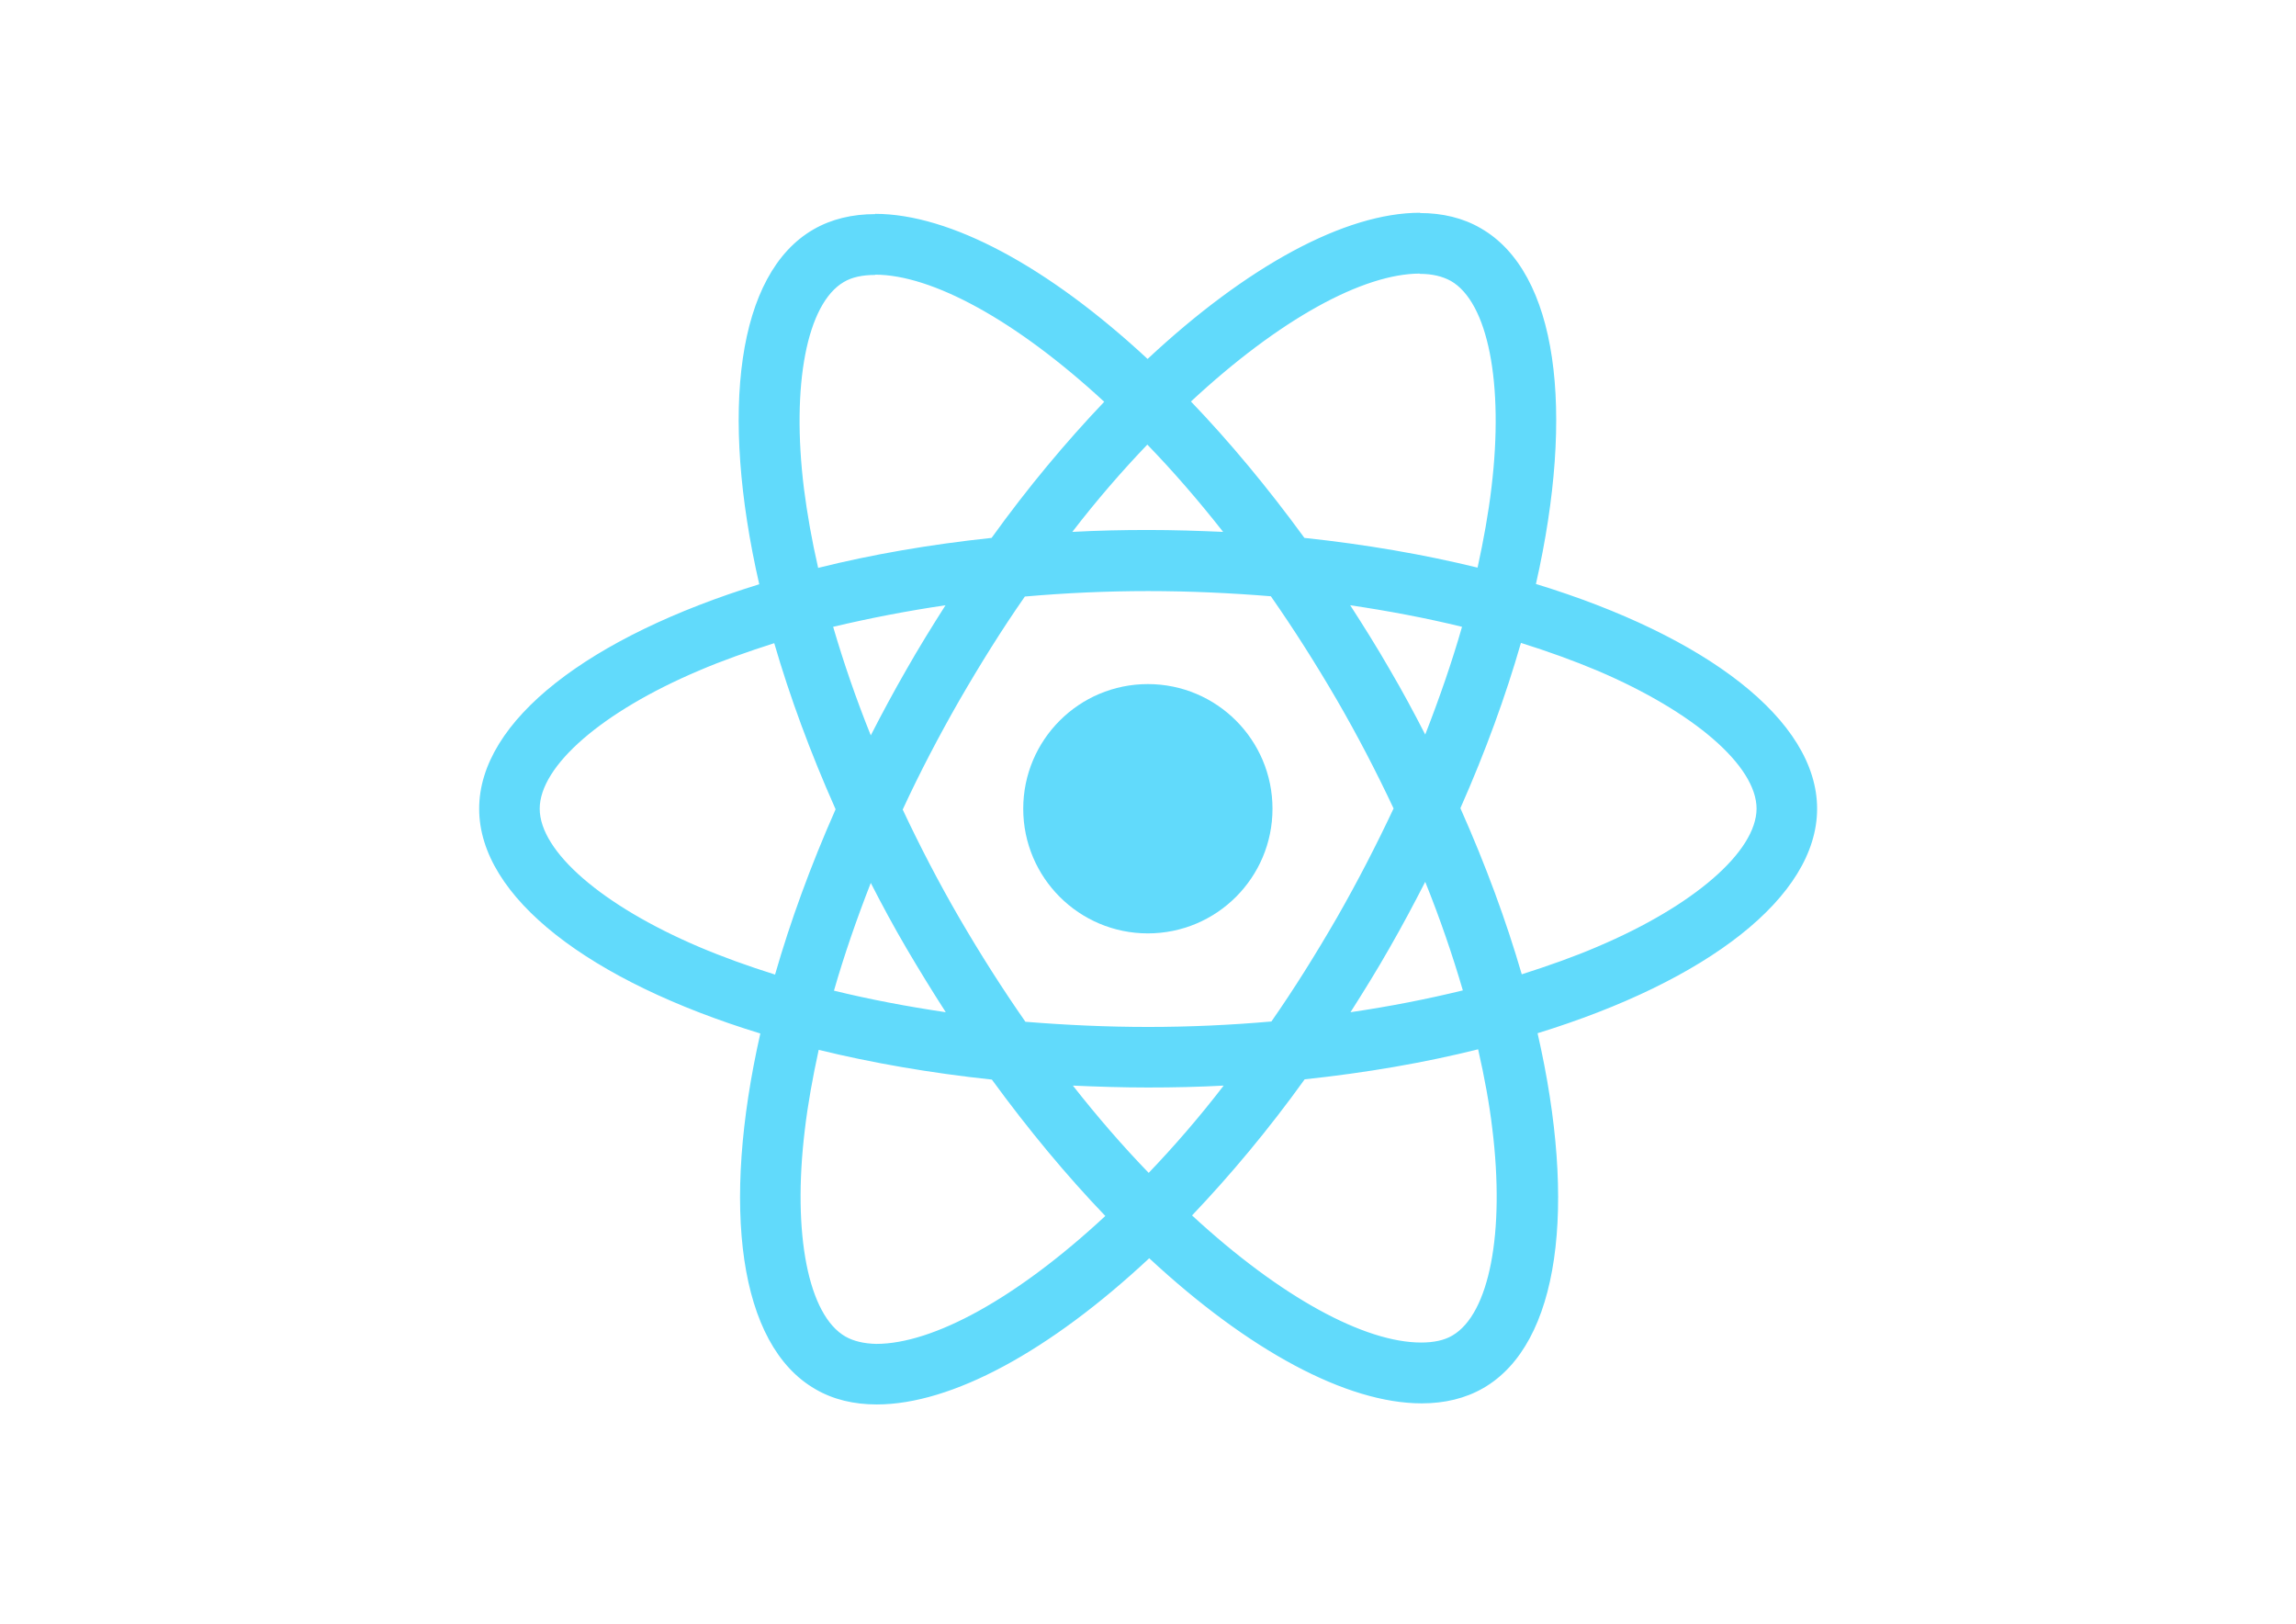
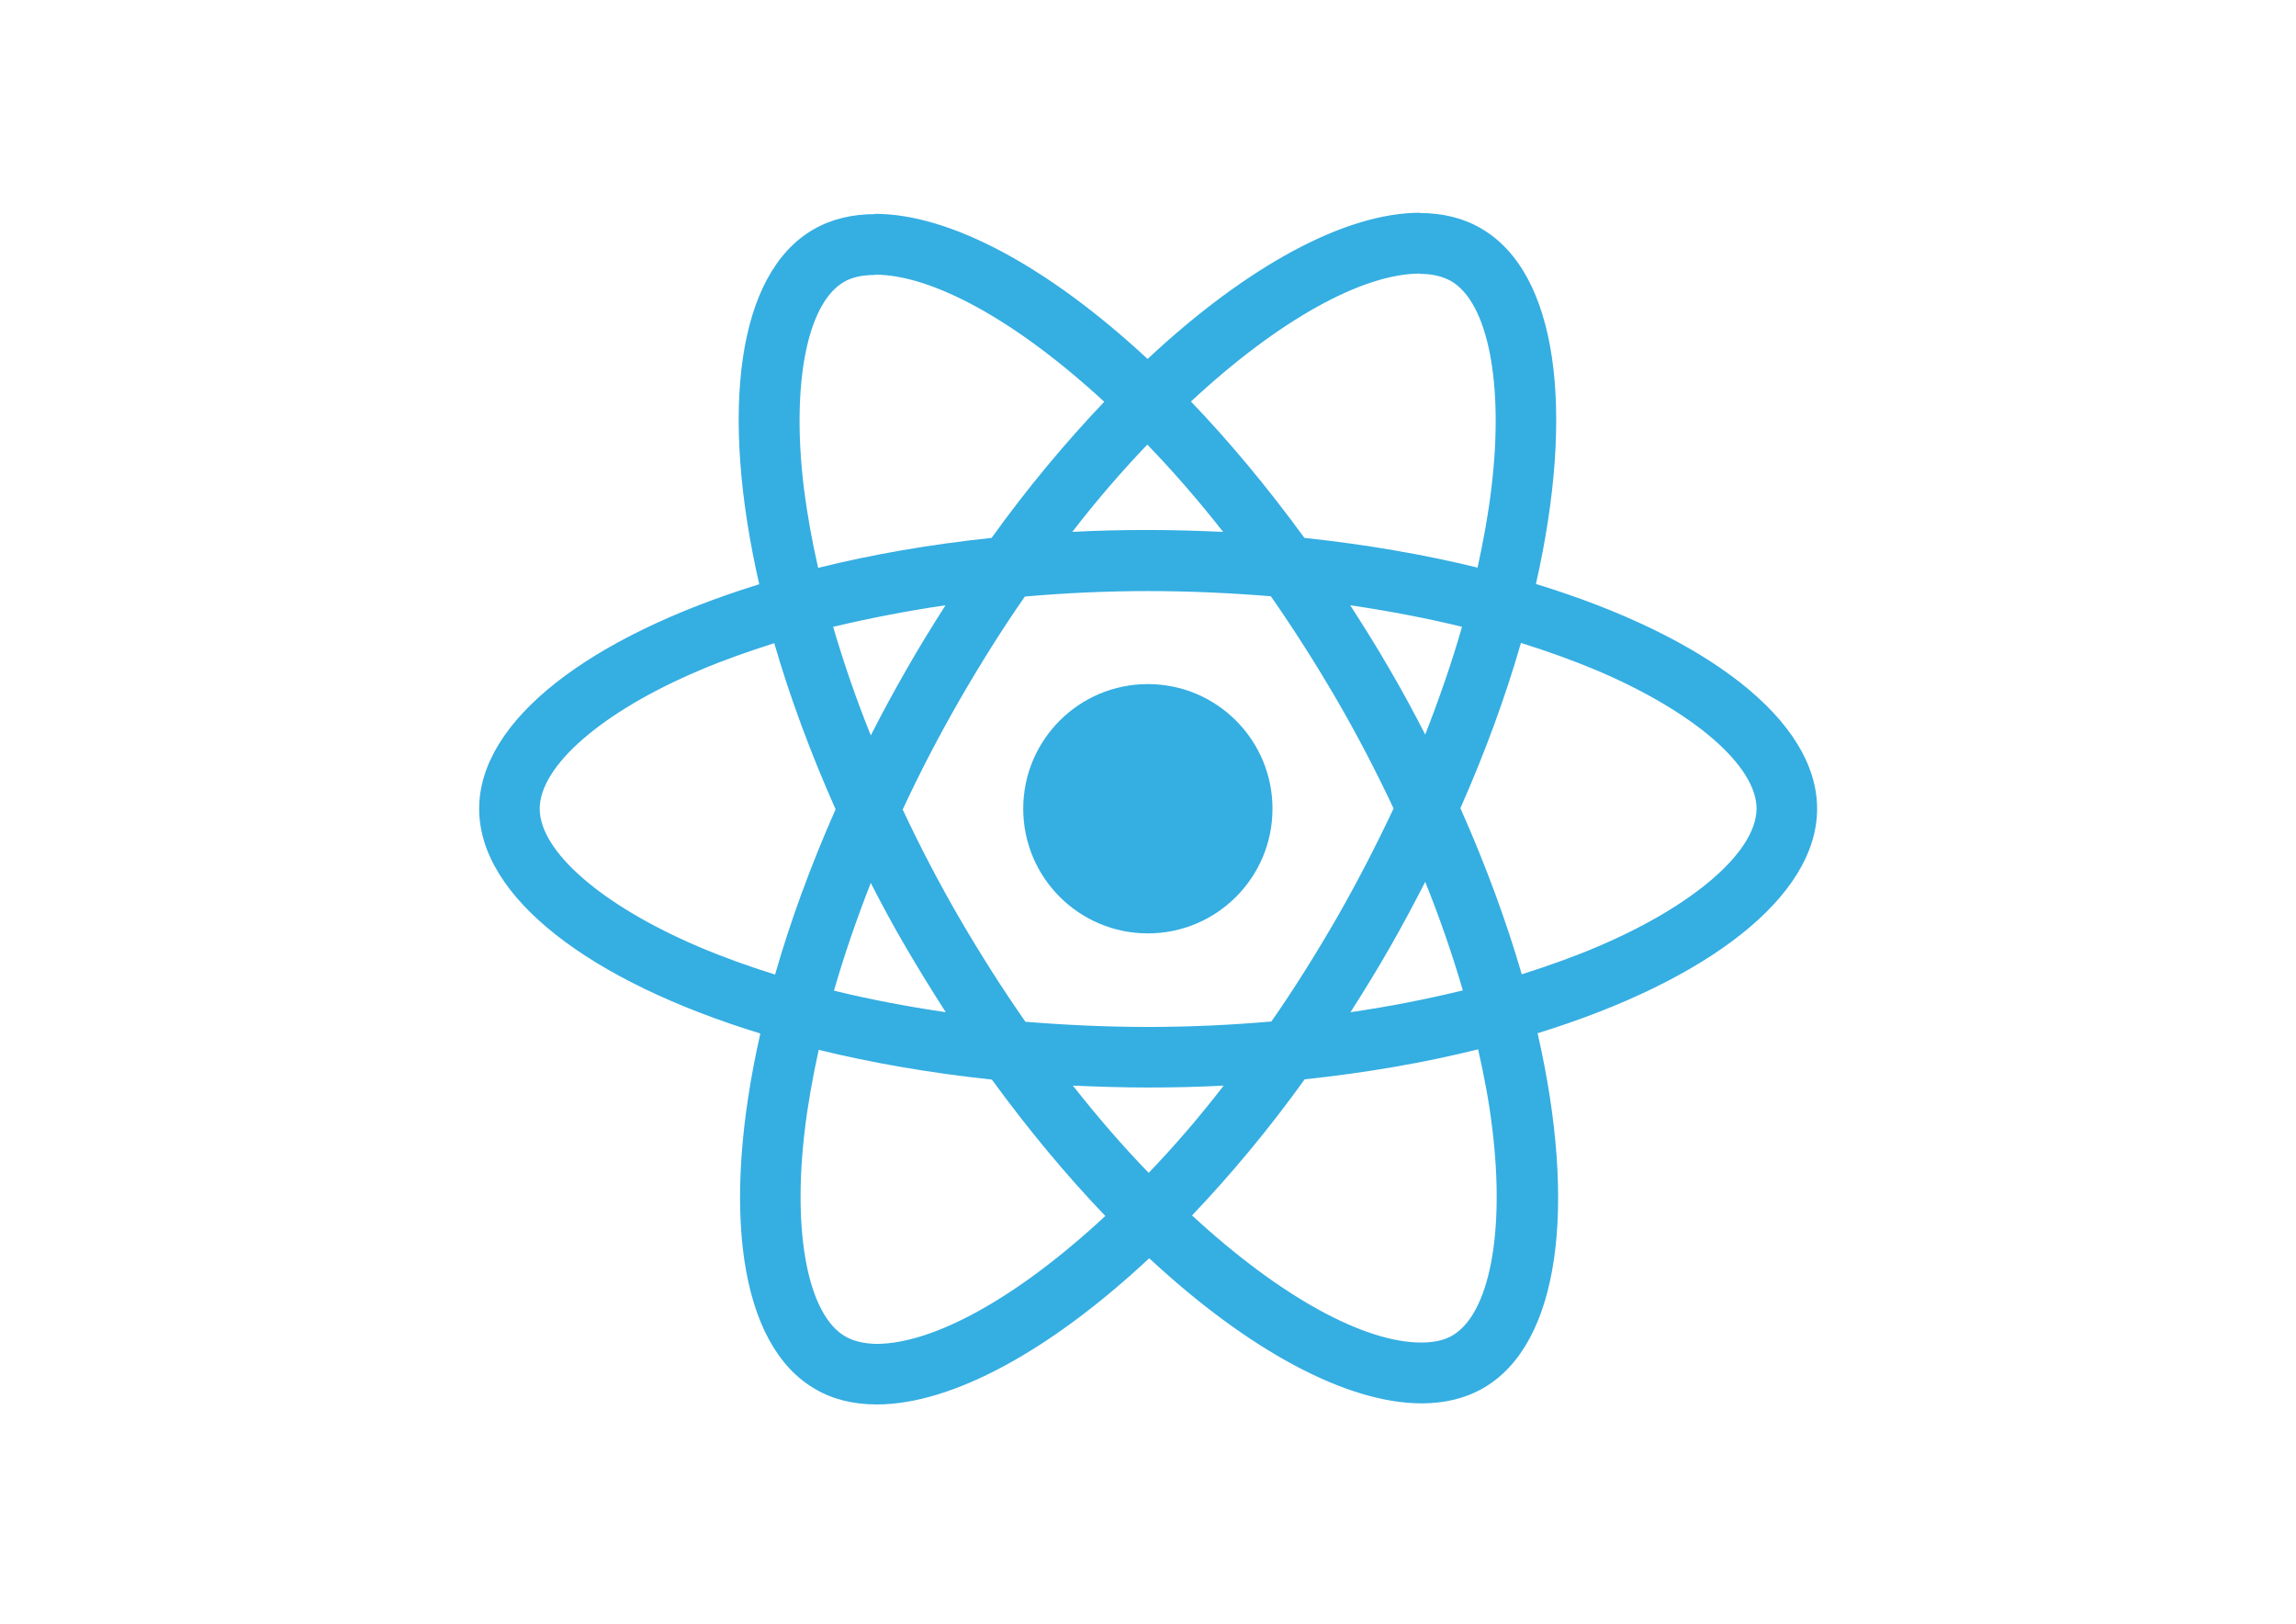
<svg xmlns="http://www.w3.org/2000/svg" viewBox="0 0 841.9 595.3">
-   <g fill="#61DAFB">
+   <g fill="#35aee2">
    <path d="M666.3 296.5c0-32.5-40.7-63.3-103.1-82.4 14.4-63.6 8-114.2-20.2-130.4-6.5-3.8-14.1-5.6-22.4-5.6v22.3c4.6 0 8.3.9 11.4 2.6 13.6 7.8 19.5 37.5 14.9 75.7-1.1 9.4-2.9 19.3-5.1 29.4-19.6-4.8-41-8.5-63.5-10.9-13.5-18.5-27.5-35.3-41.6-50 32.6-30.3 63.2-46.9 84-46.9V78c-27.5 0-63.5 19.6-99.9 53.6-36.4-33.8-72.4-53.2-99.9-53.2v22.3c20.7 0 51.4 16.5 84 46.6-14 14.7-28 31.4-41.3 49.9-22.6 2.4-44 6.1-63.6 11-2.3-10-4-19.7-5.2-29-4.7-38.2 1.1-67.9 14.6-75.8 3-1.8 6.9-2.6 11.5-2.6V78.5c-8.4 0-16 1.8-22.6 5.6-28.1 16.2-34.4 66.7-19.9 130.1-62.2 19.2-102.7 49.9-102.7 82.3 0 32.5 40.7 63.3 103.1 82.4-14.4 63.6-8 114.2 20.2 130.4 6.5 3.8 14.1 5.6 22.5 5.6 27.5 0 63.5-19.6 99.9-53.6 36.4 33.8 72.4 53.2 99.9 53.2 8.4 0 16-1.8 22.6-5.6 28.1-16.2 34.4-66.7 19.9-130.1 62-19.1 102.5-49.9 102.5-82.3zm-130.2-66.7c-3.7 12.9-8.3 26.2-13.5 39.5-4.1-8-8.4-16-13.1-24-4.6-8-9.5-15.8-14.4-23.4 14.2 2.1 27.9 4.7 41 7.9zm-45.8 106.5c-7.8 13.5-15.8 26.3-24.1 38.2-14.9 1.3-30 2-45.2 2-15.1 0-30.2-.7-45-1.9-8.3-11.9-16.4-24.6-24.2-38-7.6-13.1-14.5-26.4-20.8-39.8 6.2-13.4 13.2-26.8 20.7-39.9 7.8-13.5 15.8-26.3 24.1-38.2 14.9-1.3 30-2 45.2-2 15.1 0 30.2.7 45 1.9 8.3 11.9 16.4 24.6 24.2 38 7.6 13.1 14.5 26.4 20.8 39.8-6.3 13.4-13.2 26.8-20.7 39.9zm32.3-13c5.4 13.4 10 26.8 13.8 39.8-13.1 3.2-26.9 5.9-41.2 8 4.9-7.7 9.8-15.6 14.4-23.7 4.6-8 8.9-16.1 13-24.1zM421.2 430c-9.3-9.6-18.6-20.3-27.8-32 9 .4 18.2.7 27.5.7 9.4 0 18.7-.2 27.8-.7-9 11.7-18.3 22.4-27.5 32zm-74.4-58.9c-14.2-2.1-27.9-4.7-41-7.9 3.7-12.9 8.3-26.2 13.5-39.5 4.1 8 8.4 16 13.1 24 4.7 8 9.5 15.8 14.4 23.4zM420.7 163c9.3 9.6 18.6 20.3 27.8 32-9-.4-18.2-.7-27.5-.7-9.4 0-18.7.2-27.8.7 9-11.7 18.3-22.4 27.5-32zm-74 58.9c-4.9 7.7-9.8 15.6-14.4 23.7-4.6 8-8.9 16-13 24-5.4-13.4-10-26.8-13.8-39.8 13.1-3.1 26.9-5.8 41.2-7.9zm-90.5 125.2c-35.4-15.1-58.3-34.9-58.3-50.6 0-15.7 22.9-35.6 58.3-50.6 8.6-3.7 18-7 27.7-10.1 5.7 19.6 13.2 40 22.5 60.9-9.2 20.8-16.6 41.1-22.2 60.6-9.9-3.1-19.3-6.5-28-10.2zM310 490c-13.6-7.8-19.5-37.5-14.9-75.7 1.1-9.4 2.9-19.3 5.1-29.4 19.6 4.8 41 8.5 63.5 10.9 13.5 18.5 27.5 35.3 41.6 50-32.6 30.3-63.2 46.9-84 46.9-4.5-.1-8.3-1-11.3-2.7zm237.2-76.2c4.7 38.2-1.1 67.9-14.6 75.8-3 1.8-6.9 2.6-11.5 2.6-20.7 0-51.4-16.5-84-46.6 14-14.7 28-31.4 41.3-49.9 22.6-2.4 44-6.1 63.6-11 2.3 10.1 4.1 19.8 5.2 29.1zm38.5-66.7c-8.6 3.7-18 7-27.7 10.1-5.7-19.6-13.2-40-22.5-60.9 9.2-20.8 16.6-41.1 22.2-60.6 9.9 3.1 19.3 6.5 28.1 10.2 35.4 15.1 58.3 34.9 58.3 50.6-.1 15.7-23 35.6-58.4 50.6zM320.8 78.4z" />
    <circle cx="420.9" cy="296.5" r="45.7" />
    <path d="M520.5 78.1z" />
  </g>
</svg>
